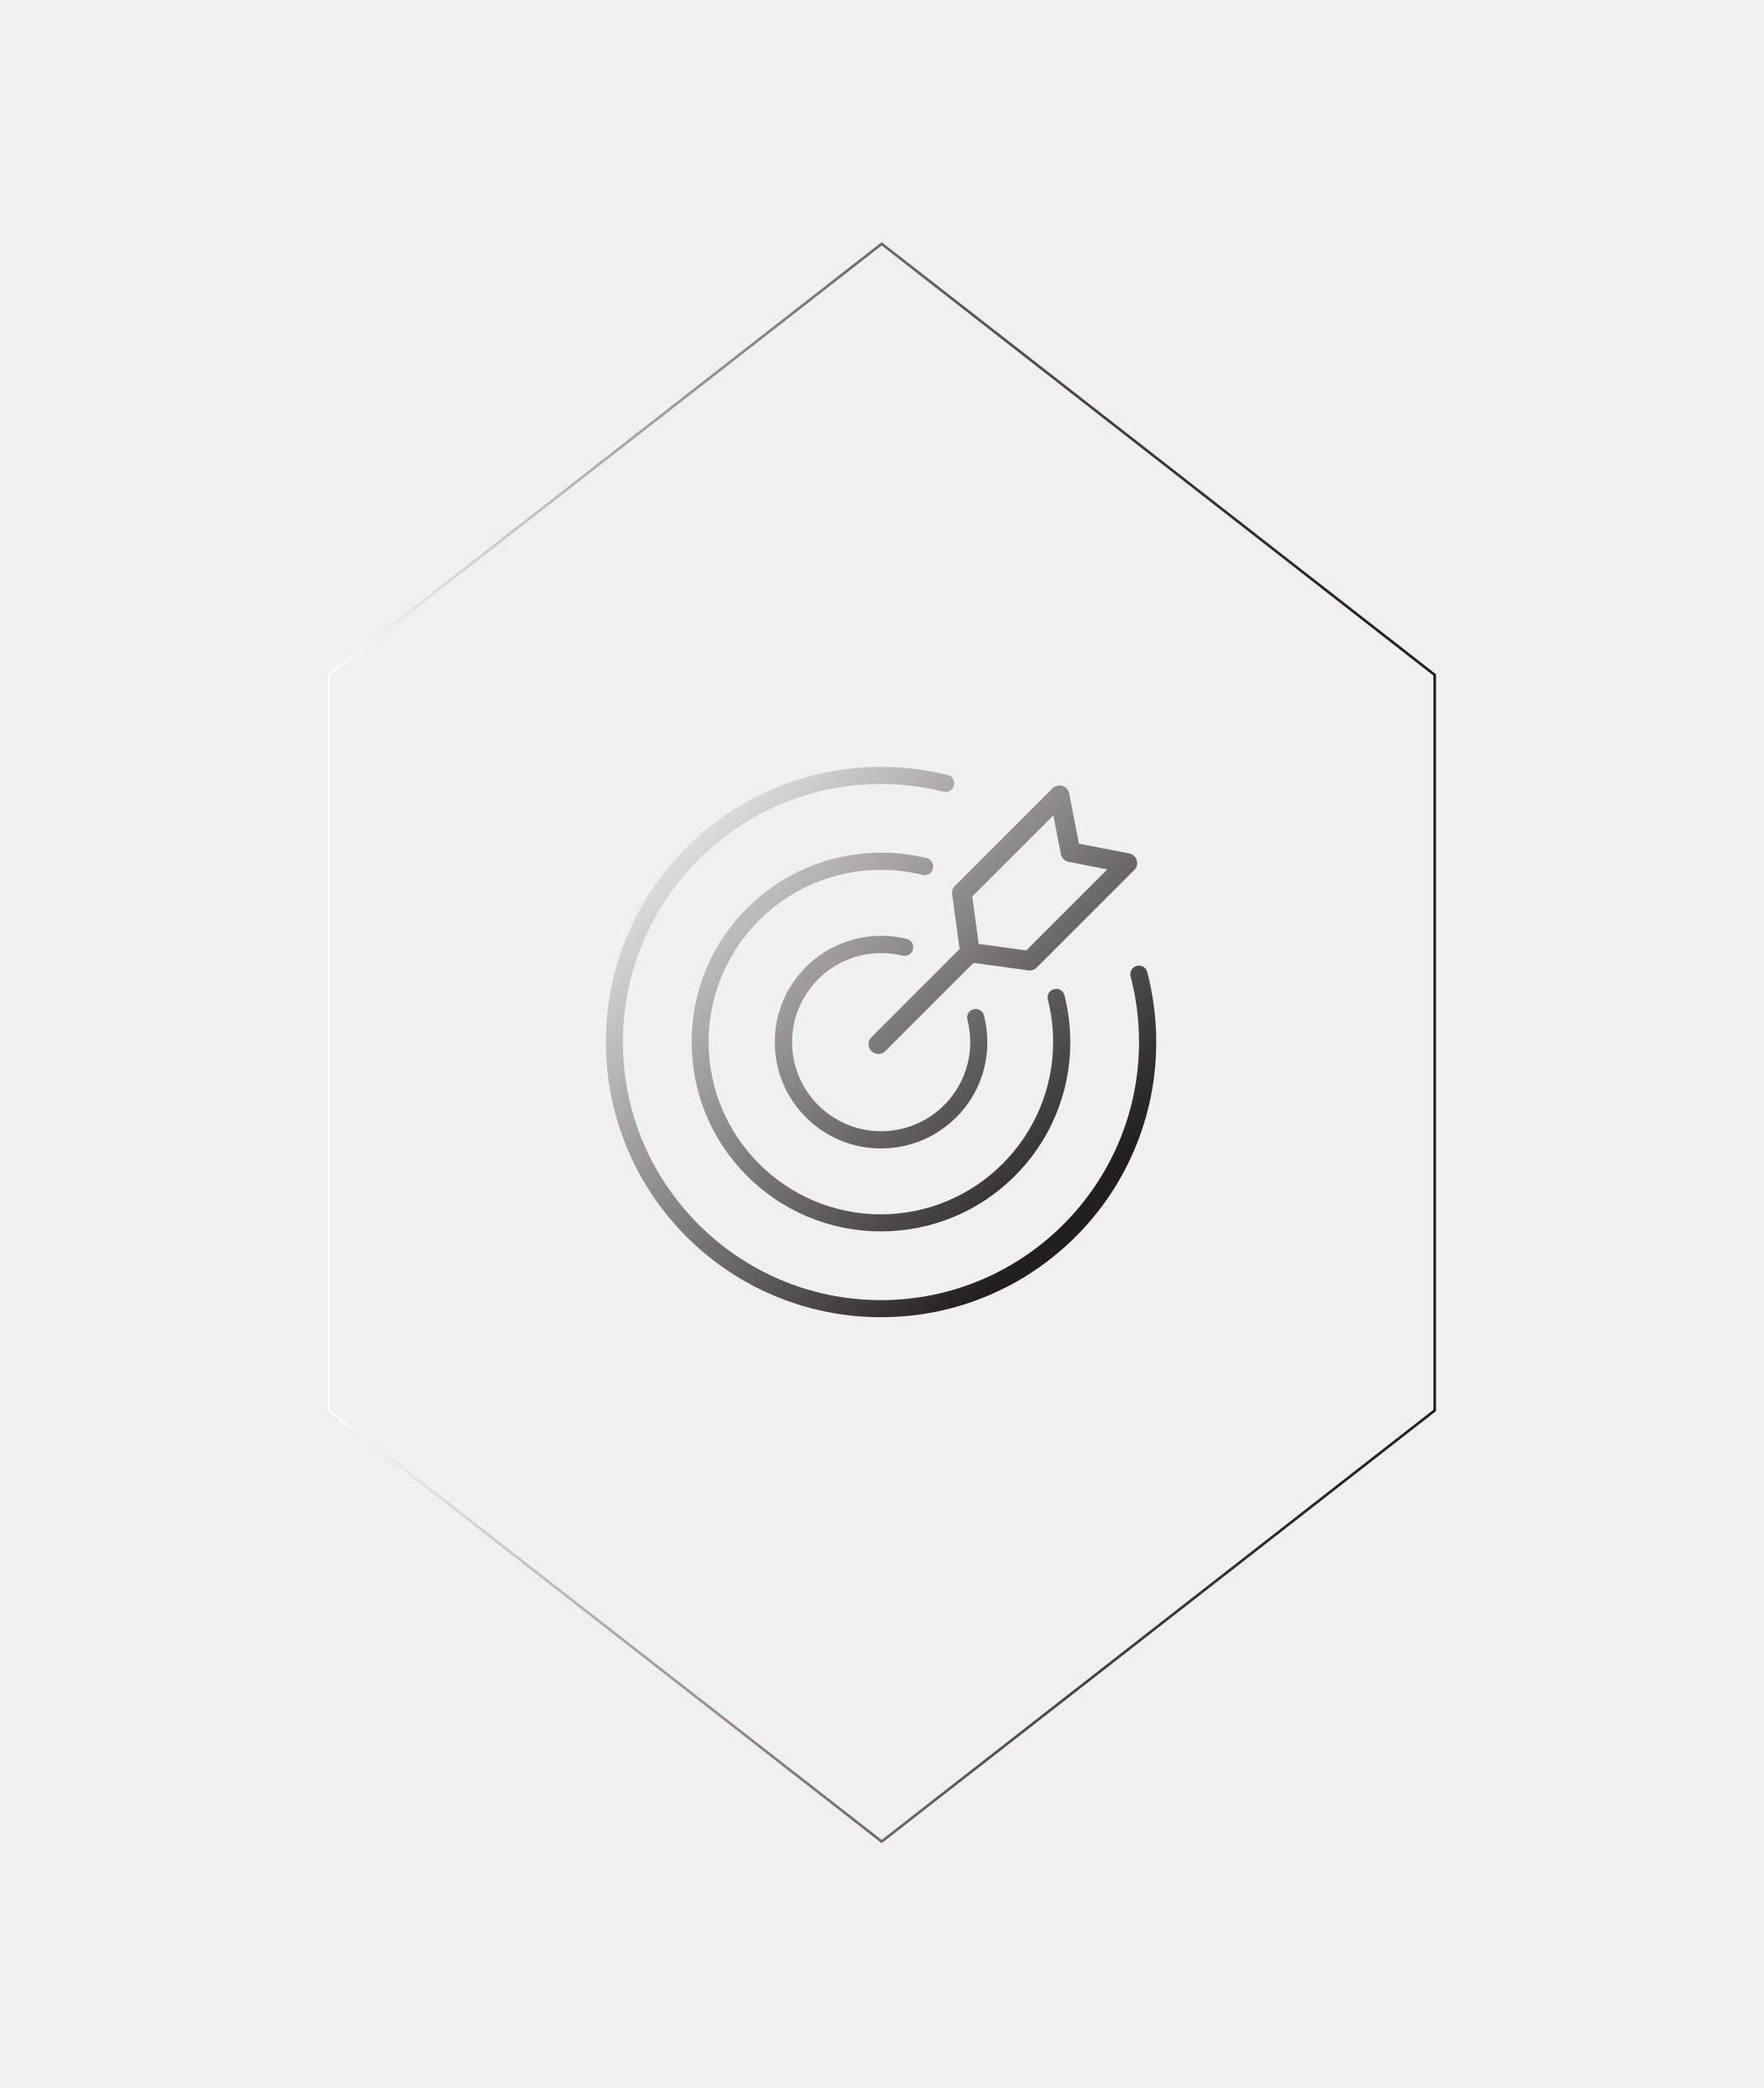
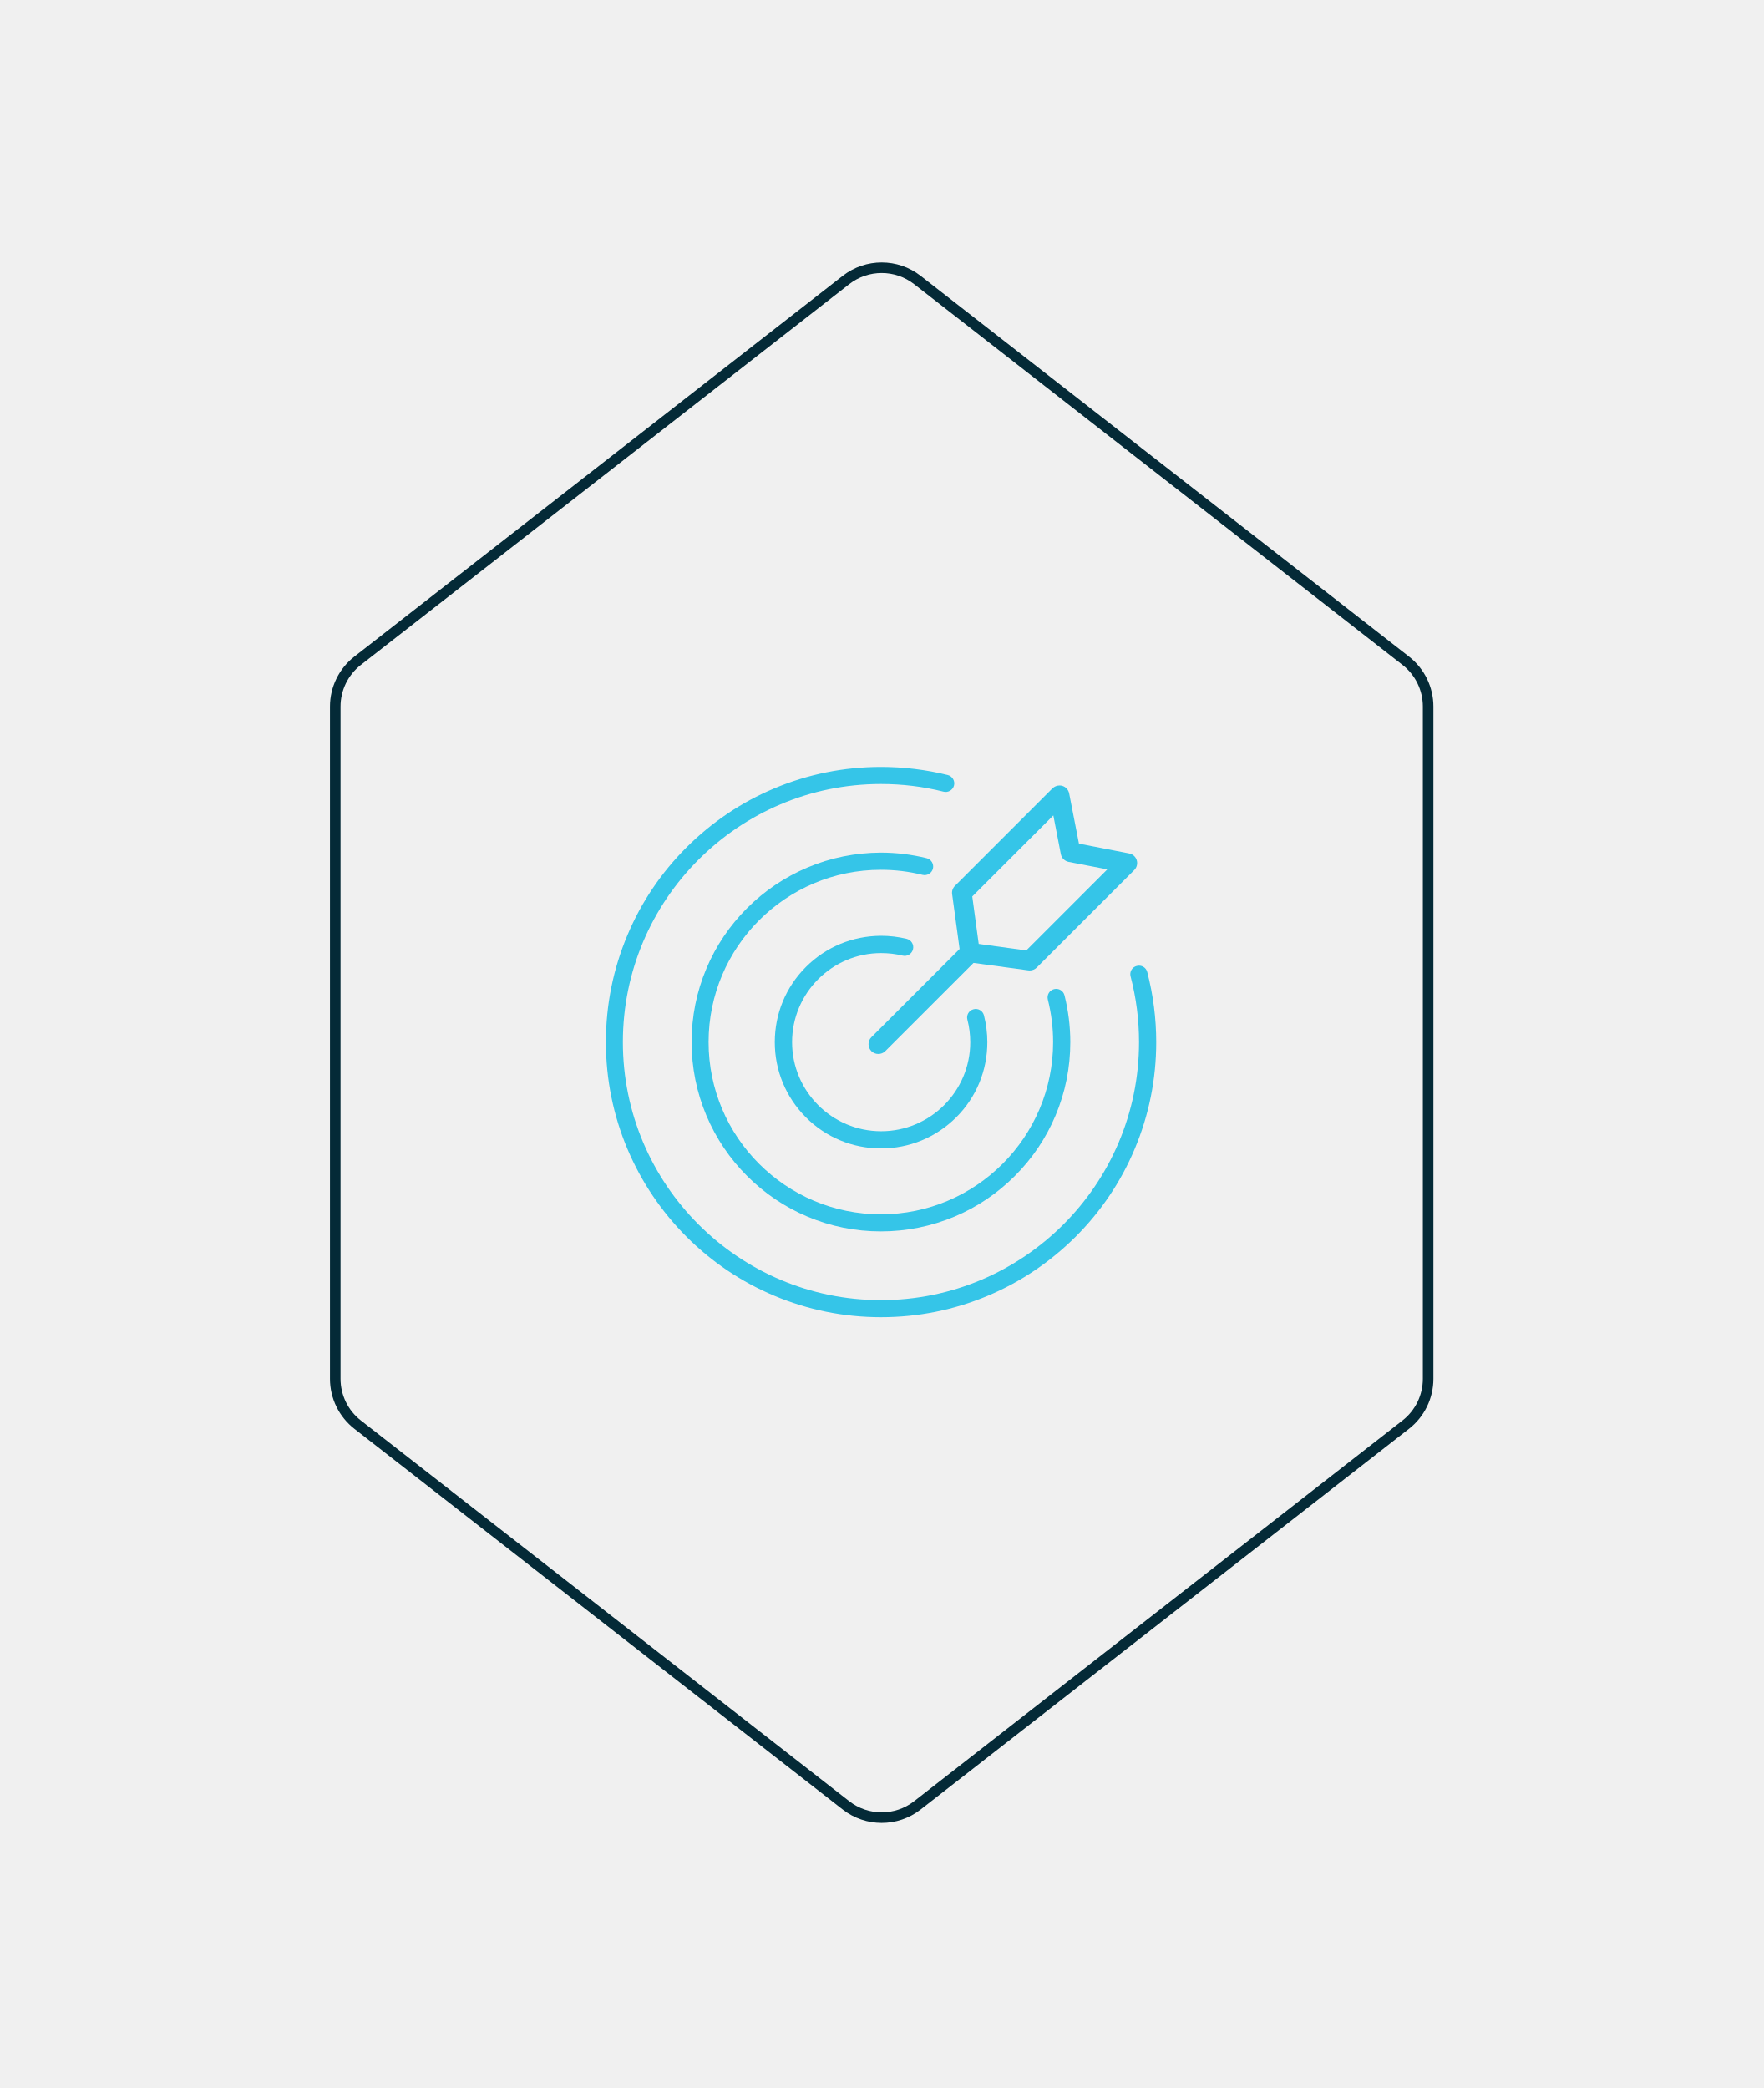
<svg xmlns="http://www.w3.org/2000/svg" width="668" height="791" viewBox="0 0 668 791" fill="none">
-   <path d="M124.693 255.536L124.5 255.686V255.93V534.07V534.314L124.693 534.464L333.693 697.394L334 697.634L334.307 697.394L543.307 534.464L543.5 534.314V534.07V255.93V255.686L543.307 255.536L334.307 92.606L334 92.366L333.693 92.606L124.693 255.536Z" stroke="url(#paint0_linear_270_259)" />
-   <mask id="mask0_270_259" style="mask-type:luminance" maskUnits="userSpaceOnUse" x="229" y="290" width="209" height="209">
-     <path d="M333.763 290.528C319.705 290.528 306.047 293.284 293.187 298.715C280.767 303.947 269.624 311.495 260.039 321.04C250.454 330.625 242.946 341.768 237.714 354.188C232.283 367.048 229.527 380.706 229.527 394.764C229.527 408.822 232.283 422.481 237.714 435.34C242.986 447.761 250.494 458.903 260.039 468.488C269.624 478.073 280.767 485.581 293.187 490.813C306.047 496.244 319.705 499 333.763 499C347.821 499 361.48 496.244 374.339 490.813C386.76 485.581 397.902 478.033 407.487 468.488C417.072 458.903 424.58 447.761 429.812 435.34C435.243 422.481 437.999 408.822 437.999 394.764C437.999 385.778 436.841 376.872 434.604 368.246C434.165 366.489 432.368 365.45 430.611 365.93C428.853 366.369 427.815 368.166 428.294 369.923C430.411 377.991 431.489 386.337 431.489 394.764C431.489 448.679 387.638 492.53 333.723 492.53C279.808 492.53 235.957 448.679 235.957 394.764C235.957 340.849 279.808 296.998 333.723 296.998C341.751 296.998 349.738 297.957 357.446 299.914C359.203 300.353 360.96 299.275 361.4 297.557C361.839 295.8 360.761 294.043 359.043 293.603C350.816 291.567 342.31 290.528 333.763 290.528Z" fill="white" />
+   <path d="M127 267.651C127 260.871 130.127 254.469 135.474 250.301L320.474 106.08C328.426 99.881 339.574 99.881 347.526 106.08L532.526 250.301C537.873 254.469 541 260.871 541 267.651V522.349C541 529.129 537.873 535.531 532.526 539.699L347.526 683.92C339.574 690.119 328.426 690.119 320.474 683.92L135.474 539.699C130.126 535.531 127 529.129 127 522.349V267.651Z" stroke="#042A37" stroke-width="4" />
+   <mask id="mask0_749_41651" style="mask-type:luminance" maskUnits="userSpaceOnUse" x="229" y="290" width="209" height="210">
+     <path d="M333.763 290.529C319.705 290.529 306.047 293.285 293.187 298.716C280.767 303.948 269.624 311.496 260.039 321.041C250.454 330.626 242.946 341.769 237.714 354.189C232.283 367.049 229.527 380.707 229.527 394.765C229.527 408.823 232.283 422.482 237.714 435.341C242.986 447.762 250.494 458.904 260.039 468.489C269.624 478.074 280.767 485.582 293.187 490.814C306.047 496.245 319.705 499.001 333.763 499.001C347.821 499.001 361.48 496.245 374.339 490.814C386.76 485.582 397.902 478.034 407.487 468.489C417.072 458.904 424.58 447.762 429.812 435.341C435.243 422.482 437.999 408.823 437.999 394.765C437.999 385.779 436.841 376.873 434.604 368.247C434.165 366.49 432.368 365.451 430.611 365.931C428.853 366.37 427.815 368.167 428.294 369.924C430.411 377.992 431.489 386.338 431.489 394.765C431.489 448.68 387.638 492.531 333.723 492.531C279.808 492.531 235.957 448.68 235.957 394.765C235.957 340.85 279.808 296.999 333.723 296.999C341.751 296.999 349.738 297.958 357.446 299.915C359.203 300.354 360.96 299.276 361.4 297.558C361.839 295.801 360.761 294.044 359.043 293.604C350.816 291.568 342.31 290.529 333.763 290.529Z" fill="white" />
  </mask>
-   <g mask="url(#mask0_270_259)">
-     <path d="M333.766 186.252L542.278 394.804L333.766 603.316L125.215 394.804L333.766 186.252Z" fill="url(#paint1_linear_270_259)" />
+   <g mask="url(#mask0_749_41651)">
+     <path d="M333.766 186.254L542.278 394.806L333.766 603.317L125.215 394.806L333.766 186.254Z" fill="#35C5E8" />
  </g>
-   <mask id="mask1_270_259" style="mask-type:luminance" maskUnits="userSpaceOnUse" x="261" y="322" width="145" height="145">
-     <path d="M305.807 328.668C297.261 332.302 289.593 337.454 283.003 344.044C276.413 350.633 271.222 358.301 267.627 366.848C263.873 375.714 261.996 385.099 261.996 394.764C261.996 404.468 263.913 413.854 267.627 422.68C271.262 431.226 276.413 438.894 283.003 445.484C289.593 452.073 297.261 457.265 305.807 460.86C314.673 464.614 324.058 466.491 333.723 466.491C343.388 466.491 352.813 464.574 361.639 460.86C370.186 457.265 377.854 452.073 384.443 445.484C391.033 438.894 396.225 431.226 399.819 422.68C403.573 413.814 405.45 404.429 405.45 394.764C405.45 388.773 404.691 382.823 403.254 377.072C402.814 375.314 401.057 374.276 399.3 374.715C397.543 375.155 396.504 376.912 396.944 378.669C398.262 383.901 398.94 389.292 398.94 394.764C398.94 430.747 369.667 460.021 333.683 460.021C297.7 460.021 268.426 430.747 268.426 394.764C268.426 358.78 297.7 329.507 333.683 329.507C339.035 329.507 344.346 330.146 349.458 331.423C351.216 331.863 352.973 330.785 353.412 329.067C353.851 327.31 352.773 325.553 351.056 325.113C345.425 323.716 339.554 322.997 333.683 322.997C324.058 323.037 314.673 324.914 305.807 328.668Z" fill="white" />
+   <mask id="mask1_749_41651" style="mask-type:luminance" maskUnits="userSpaceOnUse" x="261" y="322" width="145" height="145">
+     <path d="M305.807 328.669C297.261 332.303 289.593 337.455 283.003 344.045C276.413 350.635 271.222 358.302 267.627 366.849C263.873 375.715 261.996 385.1 261.996 394.765C261.996 404.47 263.913 413.855 267.627 422.681C271.262 431.228 276.413 438.896 283.003 445.485C289.593 452.075 297.261 457.267 305.807 460.861C314.673 464.615 324.058 466.492 333.723 466.492C343.388 466.492 352.813 464.575 361.639 460.861C370.186 457.267 377.854 452.075 384.443 445.485C391.033 438.896 396.225 431.228 399.819 422.681C403.573 413.815 405.45 404.43 405.45 394.765C405.45 388.774 404.691 382.824 403.254 377.073C402.814 375.316 401.057 374.277 399.3 374.717C397.543 375.156 396.504 376.913 396.944 378.67C398.262 383.902 398.94 389.294 398.94 394.765C398.94 430.748 369.667 460.022 333.683 460.022C297.7 460.022 268.426 430.748 268.426 394.765C268.426 358.782 297.7 329.508 333.683 329.508C339.035 329.508 344.346 330.147 349.458 331.425C351.216 331.864 352.973 330.786 353.412 329.068C353.851 327.311 352.773 325.554 351.056 325.115C345.425 323.717 339.554 322.998 333.683 322.998C324.058 323.038 314.673 324.915 305.807 328.669Z" fill="white" />
  </mask>
-   <g mask="url(#mask1_270_259)">
-     <path d="M333.766 251.27L477.26 394.804L333.766 538.298L190.232 394.804L333.766 251.27Z" fill="url(#paint2_linear_270_259)" />
+   <g mask="url(#mask1_749_41651)">
+     <path d="M333.766 251.271L477.26 394.805L333.766 538.299L190.232 394.805L333.766 251.271Z" fill="#35C5E8" />
  </g>
-   <mask id="mask2_270_259" style="mask-type:luminance" maskUnits="userSpaceOnUse" x="293" y="354" width="82" height="82">
-     <path d="M305.285 366.329C297.697 373.917 293.504 384.021 293.504 394.804C293.504 405.547 297.697 415.651 305.285 423.279C312.873 430.867 322.977 435.06 333.761 435.06C344.504 435.06 354.608 430.867 362.236 423.279C369.824 415.691 374.017 405.587 374.017 394.804C374.017 391.369 373.578 387.935 372.739 384.66C372.3 382.903 370.503 381.864 368.785 382.343C367.028 382.783 365.99 384.58 366.469 386.297C367.188 389.053 367.547 391.928 367.547 394.804C367.547 413.415 352.411 428.551 333.8 428.551C315.19 428.551 300.054 413.415 300.054 394.804C300.054 376.193 315.19 361.057 333.8 361.057C336.556 361.057 339.272 361.376 341.908 362.015C343.665 362.455 345.422 361.376 345.861 359.619C346.301 357.862 345.222 356.105 343.465 355.665C340.31 354.907 337.075 354.507 333.8 354.507C322.977 354.547 312.873 358.741 305.285 366.329Z" fill="white" />
+   <mask id="mask2_749_41651" style="mask-type:luminance" maskUnits="userSpaceOnUse" x="293" y="354" width="82" height="82">
+     <path d="M305.285 366.329C297.697 373.917 293.504 384.021 293.504 394.804C293.504 405.547 297.697 415.652 305.285 423.28C312.873 430.868 322.977 435.061 333.761 435.061C344.504 435.061 354.608 430.868 362.236 423.28C369.824 415.691 374.017 405.587 374.017 394.804C374.017 391.37 373.578 387.935 372.739 384.66C372.3 382.903 370.503 381.865 368.785 382.344C367.028 382.783 365.99 384.58 366.469 386.298C367.188 389.053 367.547 391.929 367.547 394.804C367.547 413.415 352.411 428.551 333.8 428.551C315.19 428.551 300.054 413.415 300.054 394.804C300.054 376.194 315.19 361.058 333.8 361.058C336.556 361.058 339.272 361.377 341.908 362.016C343.665 362.455 345.422 361.377 345.861 359.62C346.301 357.863 345.222 356.105 343.465 355.666C340.31 354.907 337.075 354.508 333.8 354.508C322.977 354.548 312.873 358.741 305.285 366.329Z" fill="white" />
  </mask>
-   <g mask="url(#mask2_270_259)">
-     <path d="M333.765 314.291L414.238 394.804L333.765 475.277L253.252 394.804L333.765 314.291Z" fill="url(#paint3_linear_270_259)" />
+   <g mask="url(#mask2_749_41651)">
+     <path d="M333.765 314.291L414.238 394.804L333.765 475.278L253.252 394.804L333.765 314.291Z" fill="#35C5E8" />
  </g>
-   <mask id="mask3_270_259" style="mask-type:luminance" maskUnits="userSpaceOnUse" x="360" y="297" width="71" height="71">
-     <path d="M370.75 357.582L368.313 339.611L399.025 308.899L401.861 323.556C402.14 325.034 403.298 326.192 404.816 326.511L419.473 329.347L388.761 360.059L370.75 357.582ZM398.706 298.635L361.724 335.617C360.885 336.456 360.526 337.614 360.685 338.732L363.761 361.337C364 362.974 365.278 364.292 366.956 364.531L389.56 367.607C389.72 367.647 389.879 367.647 390.079 367.647C391.078 367.647 391.996 367.247 392.715 366.568L429.697 329.587C430.655 328.628 431.015 327.19 430.615 325.872C430.216 324.554 429.098 323.556 427.78 323.316L408.73 319.602L405.016 300.552C404.736 299.194 403.778 298.116 402.46 297.717C402.1 297.597 401.741 297.557 401.381 297.557C400.383 297.557 399.424 297.956 398.706 298.635Z" fill="white" />
+   <mask id="mask3_749_41651" style="mask-type:luminance" maskUnits="userSpaceOnUse" x="360" y="297" width="71" height="71">
+     <path d="M370.75 357.584L368.313 339.612L399.025 308.901L401.861 323.558C402.14 325.035 403.298 326.194 404.816 326.513L419.473 329.349L388.761 360.06L370.75 357.584ZM398.706 298.637L361.724 335.619C360.885 336.457 360.526 337.616 360.685 338.734L363.761 361.338C364 362.976 365.278 364.294 366.956 364.533L389.56 367.608C389.72 367.648 389.879 367.648 390.079 367.648C391.078 367.648 391.996 367.249 392.715 366.57L429.697 329.588C430.655 328.63 431.015 327.192 430.615 325.874C430.216 324.556 429.098 323.558 427.78 323.318L408.73 319.604L405.016 300.554C404.736 299.196 403.778 298.118 402.46 297.718C402.1 297.599 401.741 297.559 401.381 297.559C400.383 297.559 399.424 297.958 398.706 298.637Z" fill="white" />
  </mask>
-   <g mask="url(#mask3_270_259)">
-     <path d="M395.748 262.332L466.038 332.622L395.748 402.911L325.459 332.622L395.748 262.332Z" fill="url(#paint4_linear_270_259)" />
+   <g mask="url(#mask3_749_41651)">
+     <path d="M395.748 262.334L466.038 332.623L395.748 402.913L325.459 332.623L395.748 262.334Z" fill="#35C5E8" />
  </g>
-   <mask id="mask4_270_259" style="mask-type:luminance" maskUnits="userSpaceOnUse" x="329" y="357" width="43" height="43">
-     <path d="M364.721 358.301L330.096 392.927C328.658 394.364 328.658 396.721 330.096 398.198C330.815 398.917 331.773 399.277 332.732 399.277C333.69 399.277 334.649 398.917 335.368 398.198L369.993 363.573C371.431 362.135 371.431 359.779 369.993 358.301C369.274 357.582 368.316 357.223 367.357 357.223C366.399 357.223 365.48 357.582 364.721 358.301Z" fill="white" />
+   <mask id="mask4_749_41651" style="mask-type:luminance" maskUnits="userSpaceOnUse" x="329" y="357" width="43" height="43">
+     <path d="M364.721 358.303L330.096 392.928C328.658 394.366 328.658 396.722 330.096 398.2C330.815 398.919 331.773 399.278 332.732 399.278C333.69 399.278 334.649 398.919 335.368 398.2L369.993 363.575C371.431 362.137 371.431 359.781 369.993 358.303C369.274 357.584 368.316 357.225 367.357 357.225C366.399 357.225 365.48 357.584 364.721 358.303Z" fill="white" />
  </mask>
-   <g mask="url(#mask4_270_259)">
-     <path d="M350.062 335.856L392.475 378.27L350.062 420.643L307.648 378.27L350.062 335.856Z" fill="url(#paint5_linear_270_259)" />
+   <g mask="url(#mask4_749_41651)">
+     <path d="M350.062 335.857L392.475 378.271L350.062 420.644L307.648 378.271L350.062 335.857Z" fill="#35C5E8" />
  </g>
-   <defs>
-     <linearGradient id="paint0_linear_270_259" x1="123.239" y1="395.083" x2="544.586" y2="395.083" gradientUnits="userSpaceOnUse">
-       <stop stop-color="white" />
-       <stop offset="0.085" stop-color="#E2E1E1" />
-       <stop offset="0.268" stop-color="#A8A7A7" />
-       <stop offset="0.444" stop-color="#797677" />
-       <stop offset="0.61" stop-color="#535051" />
-       <stop offset="0.762" stop-color="#393536" />
-       <stop offset="0.897" stop-color="#292526" />
-       <stop offset="1" stop-color="#231F20" />
-     </linearGradient>
-     <linearGradient id="paint1_linear_270_259" x1="234.15" y1="295.235" x2="401.245" y2="462.33" gradientUnits="userSpaceOnUse">
-       <stop stop-color="white" />
-       <stop offset="1" stop-color="#231F20" />
-     </linearGradient>
-     <linearGradient id="paint2_linear_270_259" x1="234.15" y1="295.235" x2="401.245" y2="462.33" gradientUnits="userSpaceOnUse">
-       <stop stop-color="white" />
-       <stop offset="1" stop-color="#231F20" />
-     </linearGradient>
-     <linearGradient id="paint3_linear_270_259" x1="234.149" y1="295.235" x2="401.244" y2="462.33" gradientUnits="userSpaceOnUse">
-       <stop stop-color="white" />
-       <stop offset="1" stop-color="#231F20" />
-     </linearGradient>
-     <linearGradient id="paint4_linear_270_259" x1="296.225" y1="233.159" x2="463.32" y2="400.254" gradientUnits="userSpaceOnUse">
-       <stop stop-color="white" />
-       <stop offset="1" stop-color="#231F20" />
-     </linearGradient>
-     <linearGradient id="paint5_linear_270_259" x1="250.543" y1="278.842" x2="417.638" y2="445.937" gradientUnits="userSpaceOnUse">
-       <stop stop-color="white" />
-       <stop offset="1" stop-color="#231F20" />
-     </linearGradient>
-   </defs>
</svg>
